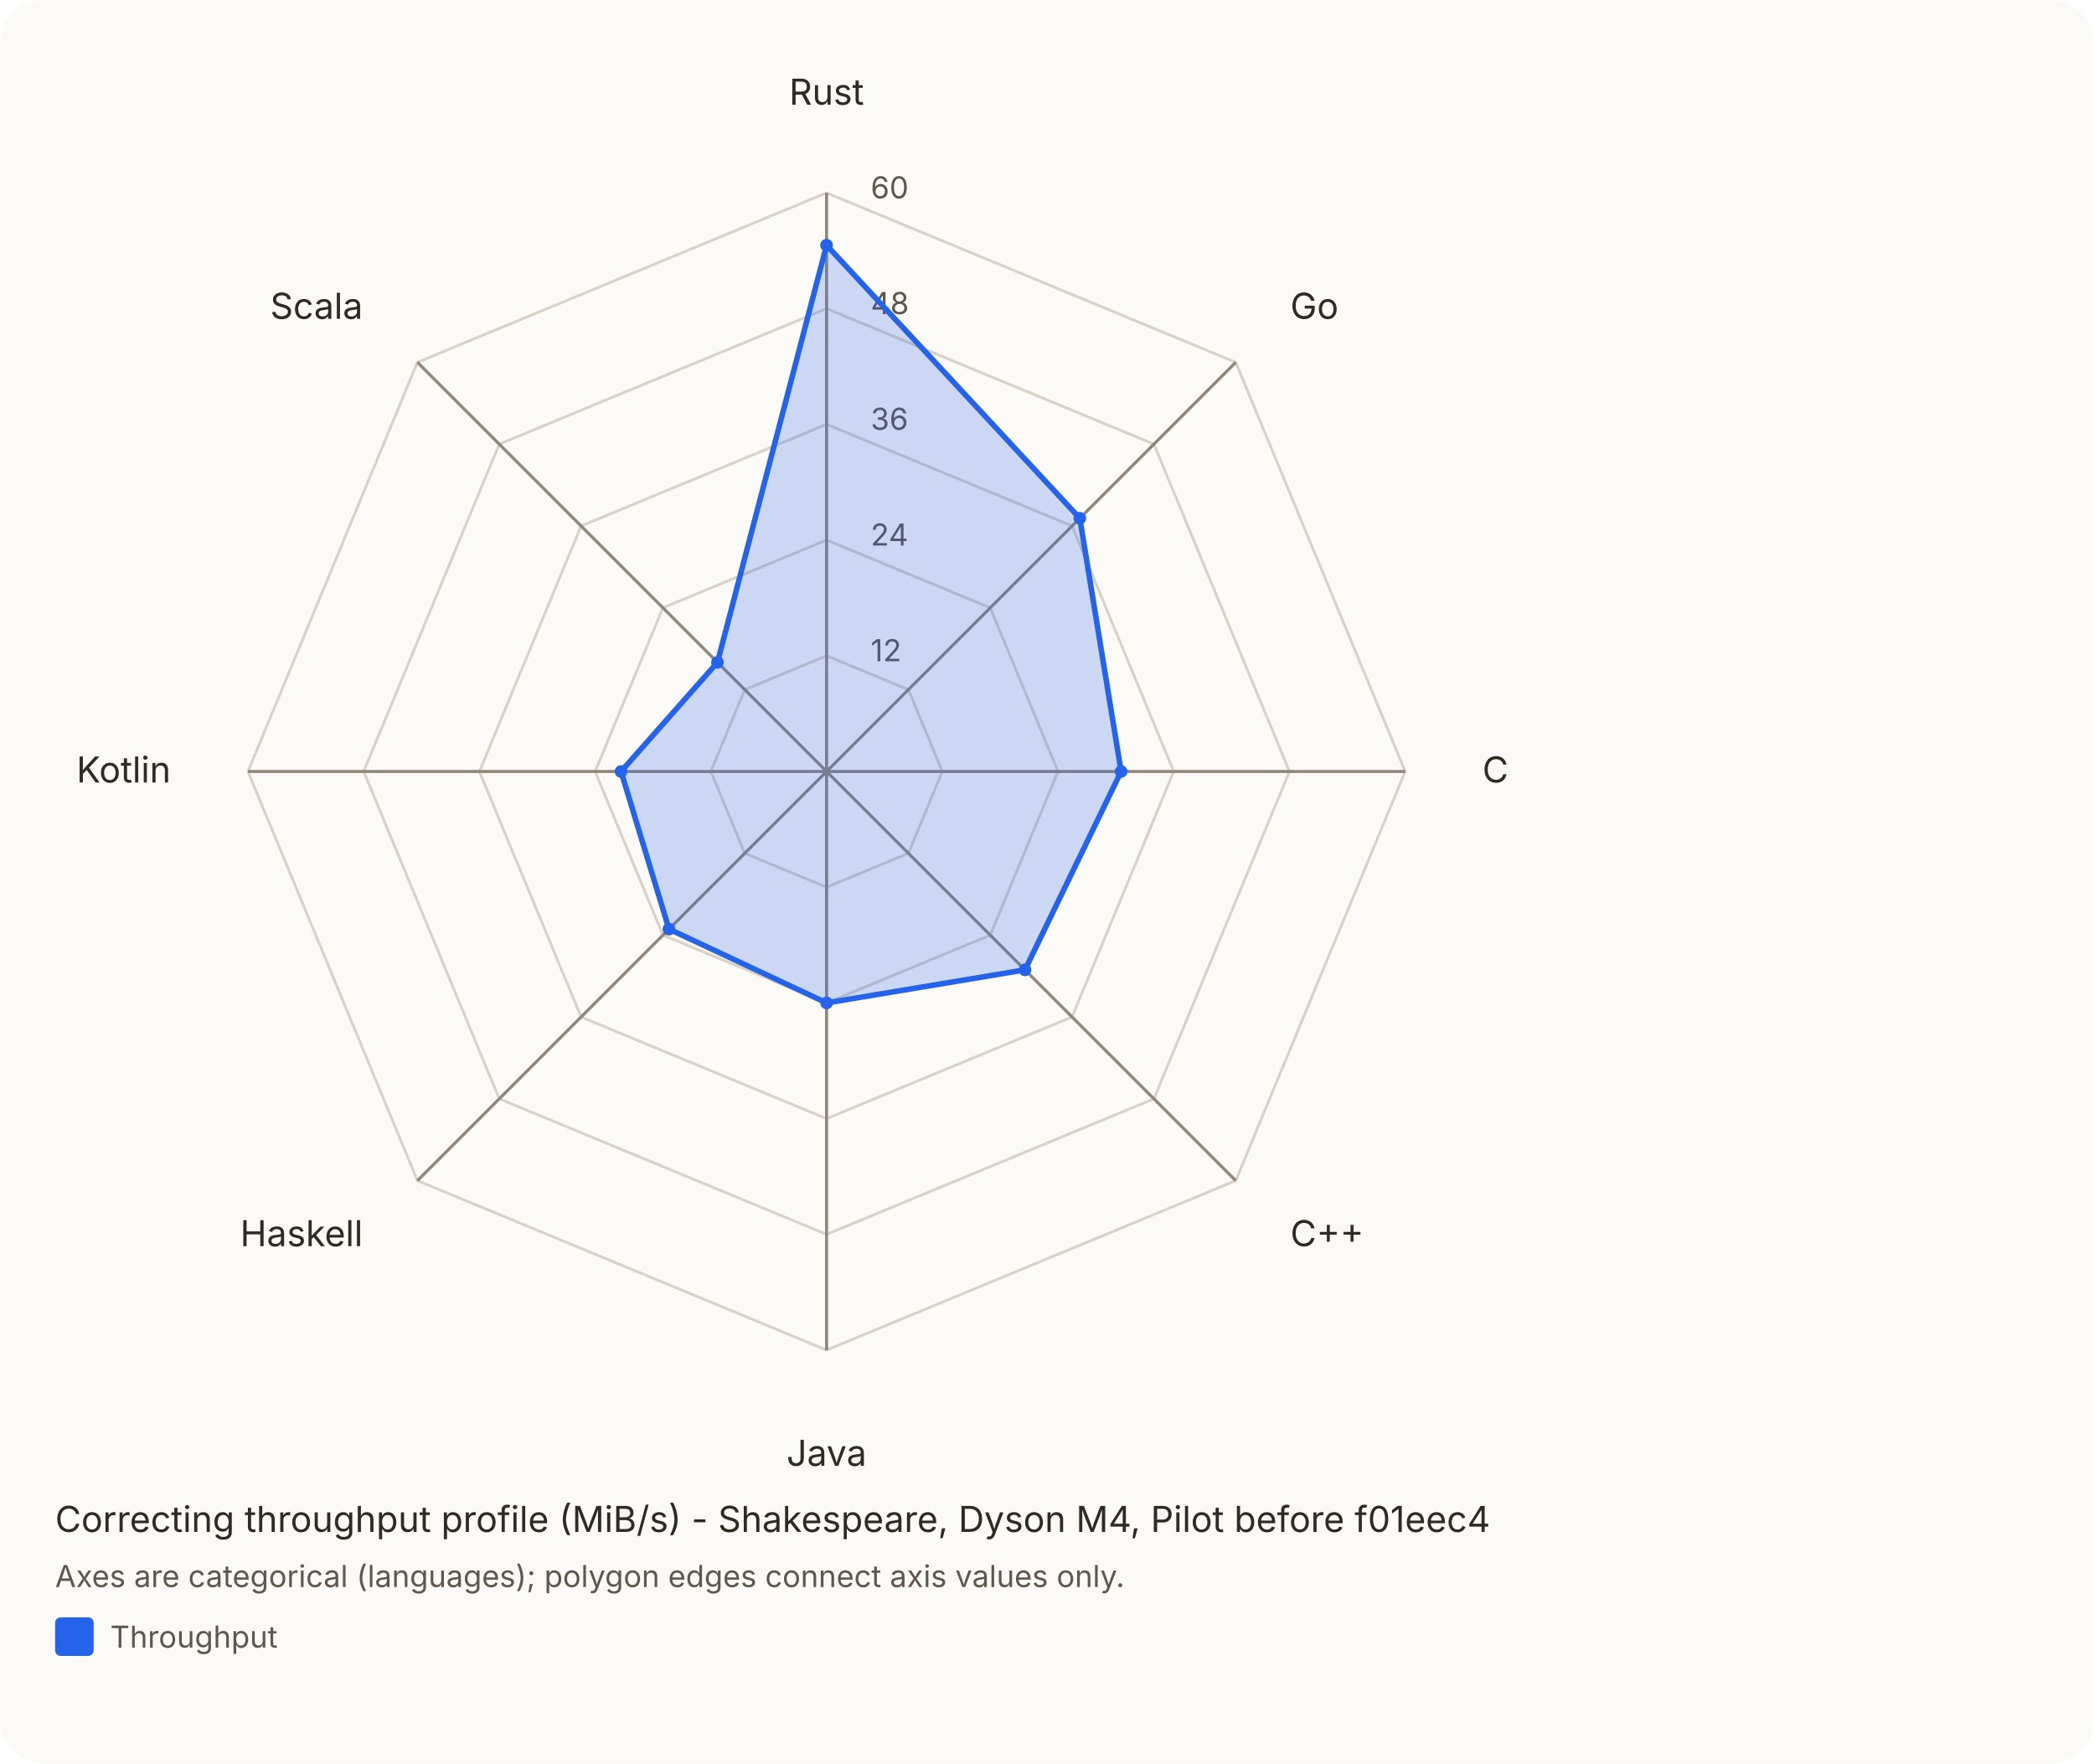
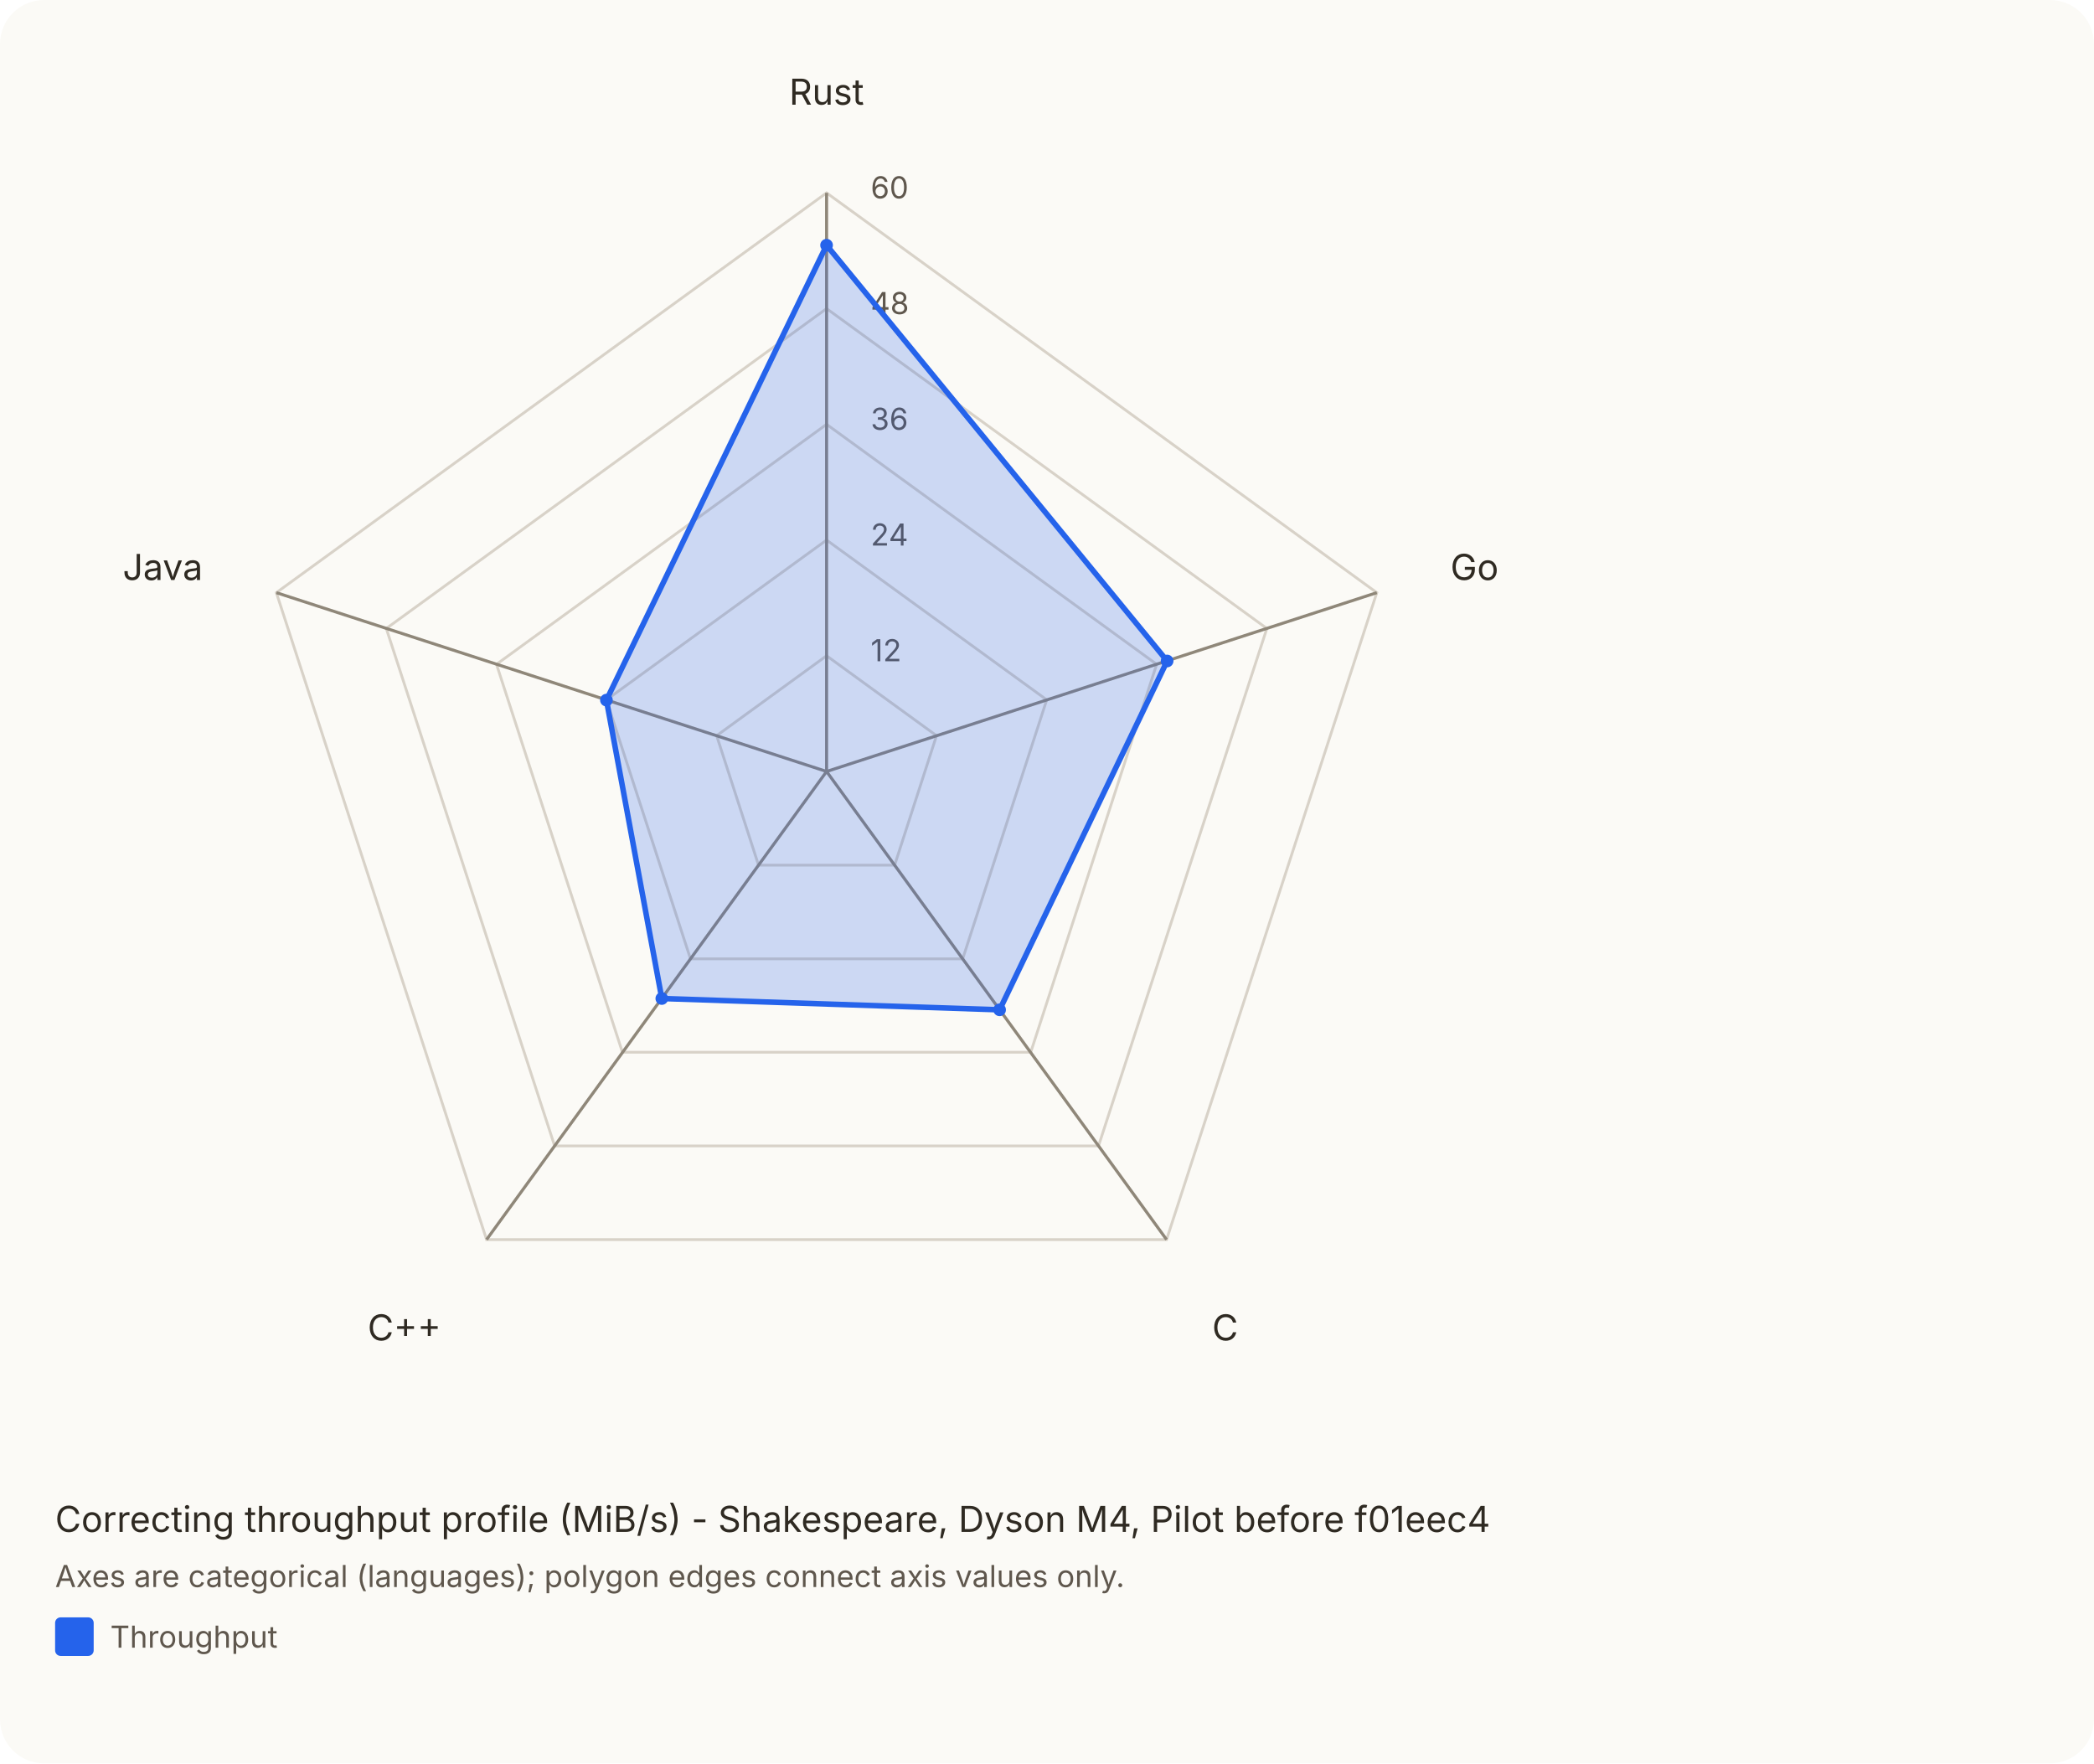
<svg xmlns="http://www.w3.org/2000/svg" viewBox="0 0 760 640" role="img" aria-labelledby="title desc">
  <style>
    .bg { fill: #fbfaf6; }
    .grid { fill: none; stroke: #d8d2c8; stroke-width: 1; }
    .axis { stroke: #8f8779; stroke-width: 1.1; }
    .label { fill: #2f2a22; font: 13px ui-sans-serif, -apple-system, BlinkMacSystemFont, "Segoe UI", sans-serif; }
    .small { fill: #5f574d; font: 11px ui-sans-serif, -apple-system, BlinkMacSystemFont, "Segoe UI", sans-serif; }
  </style>
  <rect class="bg" x="0" y="0" width="760" height="640" rx="16" />
-   <polygon class="grid" points="300.0,238.0 329.7,250.3 342.0,280.0 329.7,309.7 300.0,322.0 270.3,309.7 258.0,280.0 270.3,250.3" />
-   <polygon class="grid" points="300.0,196.0 359.4,220.6 384.0,280.0 359.4,339.4 300.0,364.0 240.6,339.4 216.0,280.0 240.6,220.6" />
-   <polygon class="grid" points="300.0,154.0 389.1,190.9 426.0,280.0 389.1,369.1 300.0,406.0 210.9,369.1 174.0,280.0 210.9,190.9" />
-   <polygon class="grid" points="300.0,112.0 418.8,161.2 468.0,280.0 418.8,398.8 300.0,448.0 181.2,398.8 132.0,280.0 181.2,161.2" />
-   <polygon class="grid" points="300.0,70.0 448.5,131.5 510.0,280.0 448.5,428.5 300.0,490.0 151.5,428.5 90.0,280.0 151.5,131.5" />
+   <polygon class="grid" points="300.0,238.0 339.9,267.0 324.7,314.0 275.3,314.0 260.1,267.0" />
+   <polygon class="grid" points="300.0,196.0 379.9,254.0 349.4,348.0 250.6,348.0 220.1,254.0" />
+   <polygon class="grid" points="300.0,154.0 419.8,241.1 374.1,381.9 225.9,381.9 180.2,241.1" />
+   <polygon class="grid" points="300.0,112.0 459.8,228.1 398.7,415.9 201.3,415.9 140.2,228.1" />
+   <polygon class="grid" points="300.0,70.0 499.7,215.1 423.4,449.9 176.6,449.9 100.3,215.1" />
  <line class="axis" x1="300" y1="280" x2="300.0" y2="70.0" />
-   <line class="axis" x1="300" y1="280" x2="448.5" y2="131.5" />
-   <line class="axis" x1="300" y1="280" x2="510.0" y2="280.0" />
-   <line class="axis" x1="300" y1="280" x2="448.5" y2="428.5" />
-   <line class="axis" x1="300" y1="280" x2="300.0" y2="490.0" />
-   <line class="axis" x1="300" y1="280" x2="151.5" y2="428.5" />
-   <line class="axis" x1="300" y1="280" x2="90.0" y2="280.0" />
-   <line class="axis" x1="300" y1="280" x2="151.5" y2="131.5" />
+   <line class="axis" x1="300" y1="280" x2="499.7" y2="215.1" />
+   <line class="axis" x1="300" y1="280" x2="423.4" y2="449.9" />
+   <line class="axis" x1="300" y1="280" x2="176.6" y2="449.9" />
+   <line class="axis" x1="300" y1="280" x2="100.3" y2="215.1" />
  <text class="small" x="316.0" y="240.0">12</text>
  <text class="small" x="316.0" y="198.0">24</text>
  <text class="small" x="316.0" y="156.0">36</text>
  <text class="small" x="316.0" y="114.0">48</text>
  <text class="small" x="316.0" y="72.0">60</text>
  <text class="label" x="300.0" y="38.0" text-anchor="middle">Rust</text>
-   <text class="label" x="468.3" y="115.7" text-anchor="start">Go</text>
-   <text class="label" x="538.0" y="284.0" text-anchor="start">C</text>
-   <text class="label" x="468.3" y="452.3" text-anchor="start">C++</text>
-   <text class="label" x="300.0" y="532.0" text-anchor="middle">Java</text>
-   <text class="label" x="131.7" y="452.3" text-anchor="end">Haskell</text>
-   <text class="label" x="62.0" y="284.0" text-anchor="end">Kotlin</text>
-   <text class="label" x="131.7" y="115.7" text-anchor="end">Scala</text>
-   <polygon points="300.0,89.0 391.9,188.1 406.9,280.0 372.0,352.0 300.0,364.0 242.8,337.2 225.4,280.0 260.4,240.4" fill="#2563eb" fill-opacity="0.22" stroke="#2563eb" stroke-width="2" />
+   <text class="label" x="526.4" y="210.5" text-anchor="start">Go</text>
+   <text class="label" x="439.9" y="486.5" text-anchor="start">C</text>
+   <text class="label" x="160.1" y="486.5" text-anchor="end">C++</text>
+   <text class="label" x="73.6" y="210.5" text-anchor="end">Java</text>
+   <polygon points="300.0,89.0 423.6,239.9 362.8,366.5 240.2,362.4 220.1,254.1" fill="#2563eb" fill-opacity="0.22" stroke="#2563eb" stroke-width="2" />
  <circle cx="300.0" cy="89.0" r="2.3" fill="#2563eb" />
-   <circle cx="391.9" cy="188.1" r="2.3" fill="#2563eb" />
-   <circle cx="406.9" cy="280.0" r="2.3" fill="#2563eb" />
-   <circle cx="372.0" cy="352.0" r="2.3" fill="#2563eb" />
-   <circle cx="300.0" cy="364.0" r="2.3" fill="#2563eb" />
-   <circle cx="242.8" cy="337.2" r="2.3" fill="#2563eb" />
-   <circle cx="225.4" cy="280.0" r="2.3" fill="#2563eb" />
-   <circle cx="260.4" cy="240.4" r="2.3" fill="#2563eb" />
+   <circle cx="423.6" cy="239.9" r="2.3" fill="#2563eb" />
+   <circle cx="362.8" cy="366.5" r="2.3" fill="#2563eb" />
+   <circle cx="240.2" cy="362.4" r="2.3" fill="#2563eb" />
+   <circle cx="220.1" cy="254.1" r="2.3" fill="#2563eb" />
  <text class="label" x="20" y="556">Correcting throughput profile (MiB/s) - Shakespeare, Dyson M4, Pilot before f01eec4</text>
  <text class="small" x="20" y="576">Axes are categorical (languages); polygon edges connect axis values only.</text>
  <rect x="20" y="587" width="14" height="14" rx="2" fill="#2563eb" />
  <text class="small" x="40" y="598">Throughput</text>
</svg>
